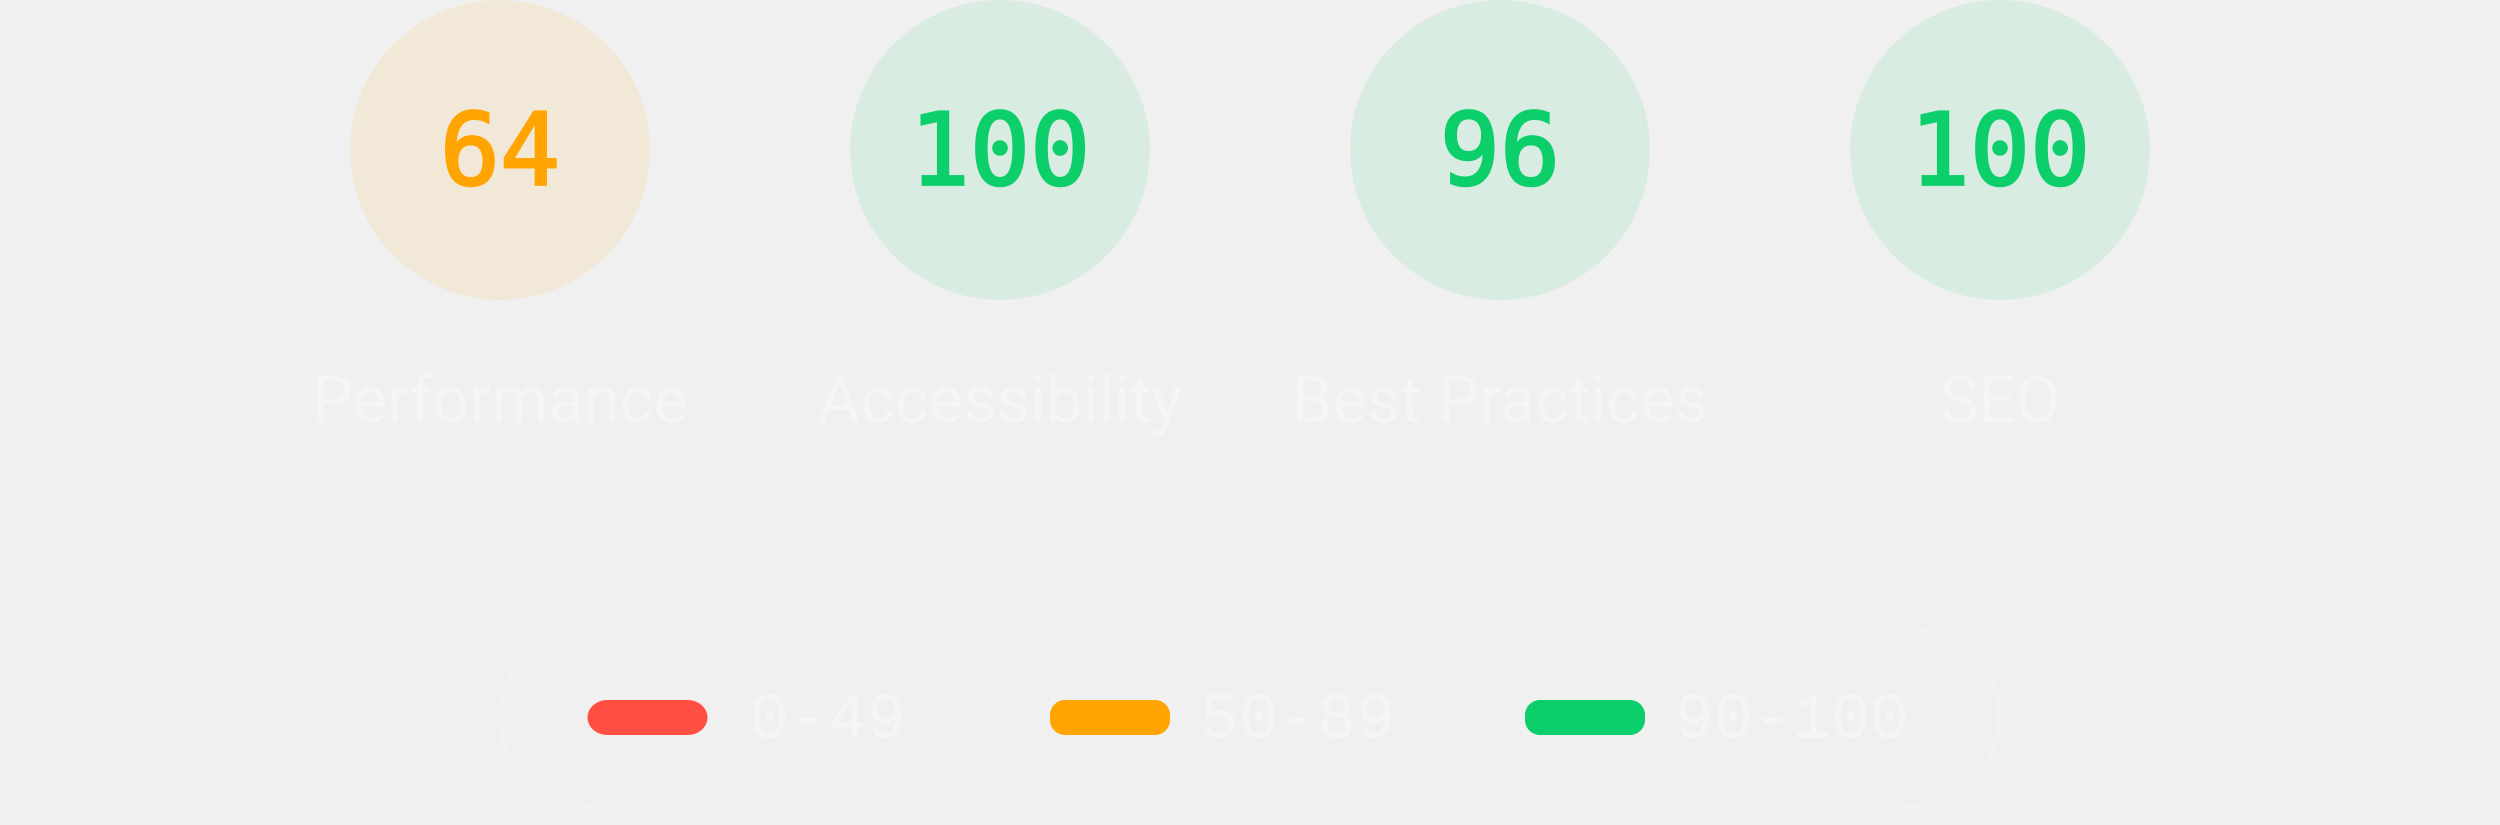
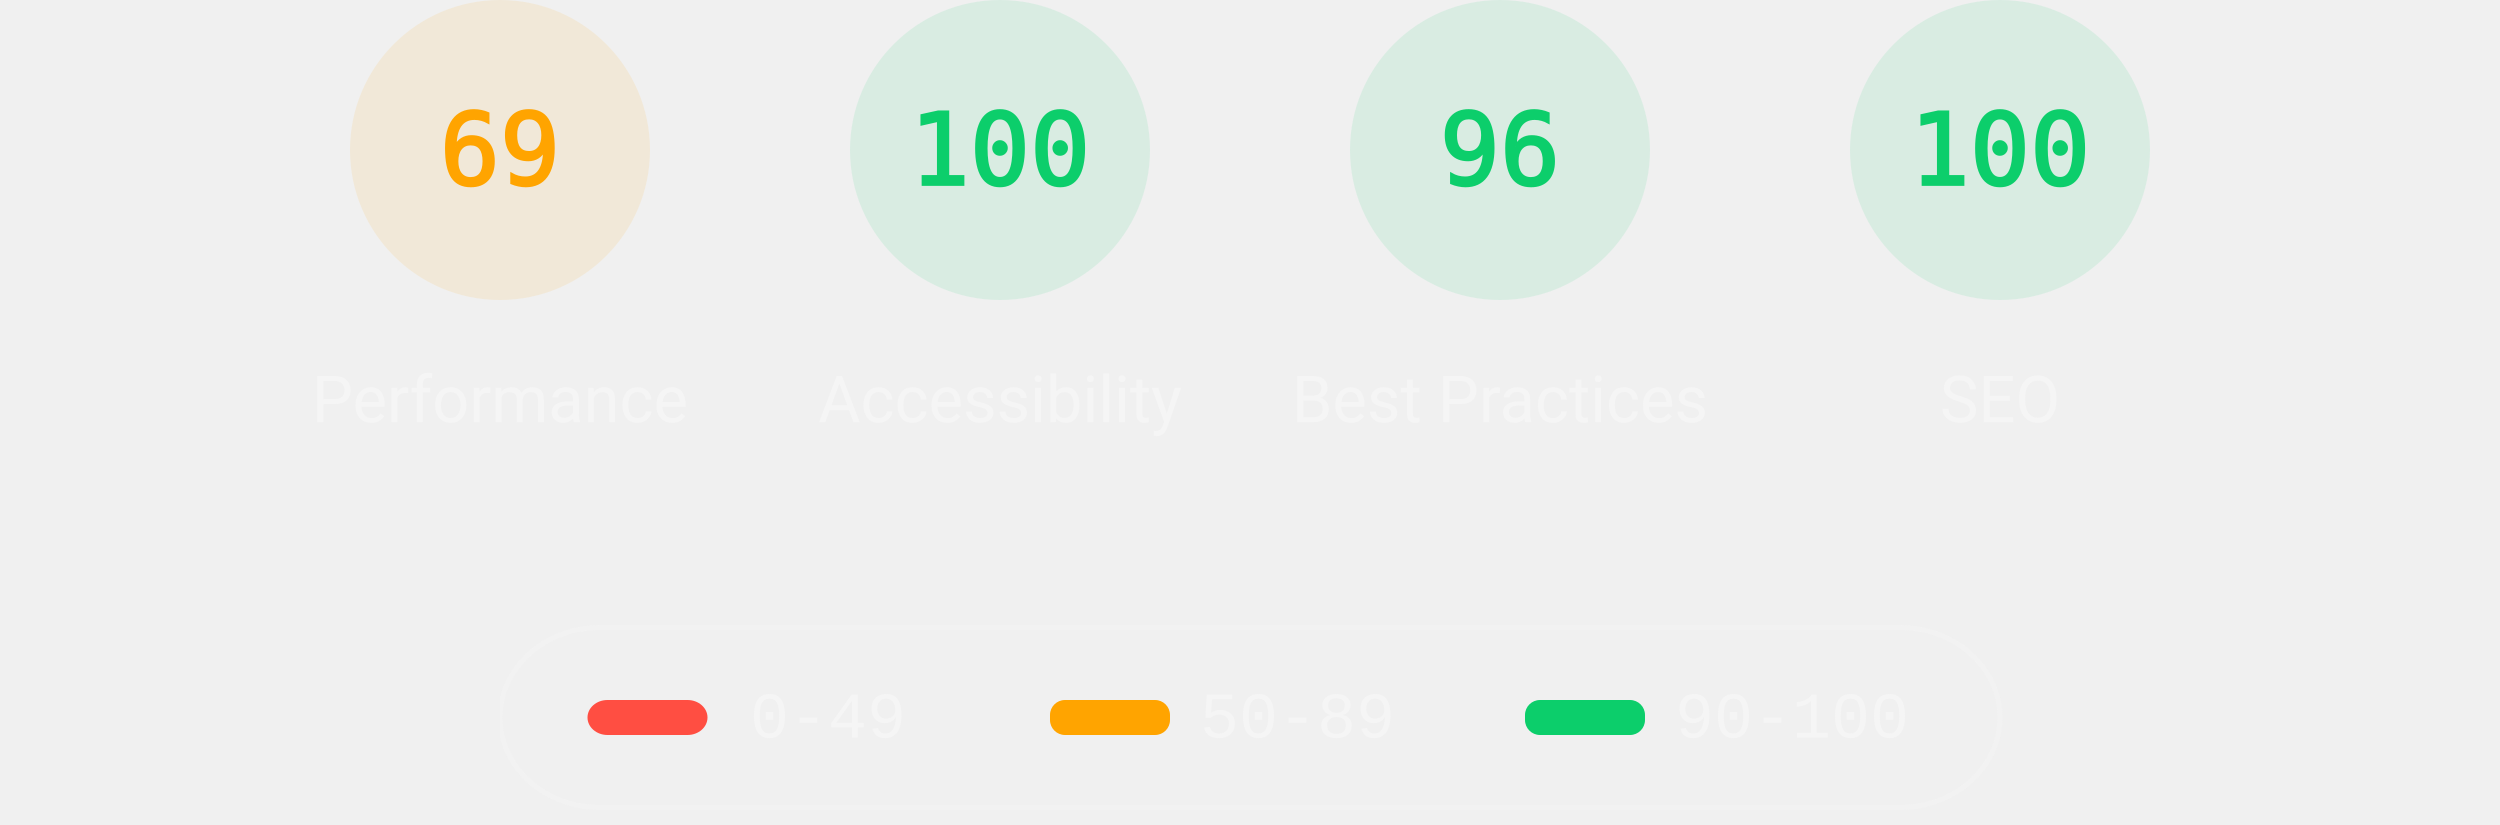
<svg xmlns="http://www.w3.org/2000/svg" class="theme--dark" fill="none" width="1000" height="330">
  <style>
			.gauge-base {
				opacity: 0.1
			}

			.gauge-arc {
				fill: none;
				animation-delay: 250ms;
				stroke-linecap: round;
				transform: rotate(-90deg);
				transform-origin: 100px 60px;
				animation: load-gauge 1s ease forwards
			}

			.guage-text {
				font-size: 40px;
				font-family: monospace;
				text-align: center
			}

			.guage-red {
				color: #ff4e42;
				fill: #ff4e42;
				stroke: #ff4e42
			}
			.guage-orange {
				color: #ffa400;
				fill: #ffa400;
				stroke: #ffa400
			}
			.guage-green {
				color: #0cce6b;
				fill: #0cce6b;
				stroke: #0cce6b
			}
			.theme--agnostic .guage-undefined {
				color: #5c5c5c;
				fill: #5c5c5c;
				stroke: #5c5c5c
			}
			.theme--light .guage-undefined {
				color: #1e1e1e;
				fill: #1e1e1e;
				stroke: #1e1e1e
			}
			.theme--dark .guage-undefined {
				color: #f5f5f5;
				fill: #f5f5f5;
				stroke: #f5f5f5
			}

			.guage-title {
				stroke: none;
				font-size: 26px;
				line-height: 26px;
				font-family: Roboto, Halvetica, Arial, sans-serif
			}
			.metric.guage-title {
				font-family: 'Courier New', Courier, monospace
			}
			.theme--agnostic .guage-title {
				color: #737373;
				fill: #737373
			}
			.theme--light .guage-title {
				color: #212121;
				fill: #212121
			}
			.theme--dark .guage-title {
				color: #f5f5f5;
				fill: #f5f5f5
			}

			@keyframes load-gauge {
				from {
					stroke-dasharray: 0 352.858
				}
			}
			.lh-gauge--pwa__disc {
				fill: #e0e0e0
			}
			.lh-gauge--pwa__logo {
				position: relative;
				fill: #b0b0b0
			}
			.lh-gauge--pwa__invisible {
				display: none
			}
			.lh-gauge--pwa__visible {
				display: inline
			}
			.guage-invisible {
				display: none
			}
			.lh-gauge--pwa__logo--primary-color {
				fill: #304ffe
			}
			.theme--agnostic .lh-gauge--pwa__logo--secondary-color {
				fill: #787878
			}
			.theme--light .lh-gauge--pwa__logo--secondary-color {
				fill: #3d3d3d
			}
			.theme--dark .lh-gauge--pwa__logo--secondary-color {
				fill: #d8b6b6
			}
			.theme--light #svg_2 {
				stroke: #00000022
			}
			.theme--agnostic #svg_2 {
				stroke: #616161
			}
			.theme--light #svg_2 {
				stroke: #00000022
			}
			.theme--dark #svg_2 {
				stroke: #f5f5f566
			}
		</style>
  <svg class="guage-div guage-perf guage-orange" viewBox="0 0 200 200" width="200" height="200" x="100" y="0">
    <circle class="gauge-base" r="56" cx="100" cy="60" stroke-width="8" />
-     <circle class="gauge-arc guage-arc-1" r="56" cx="100" cy="60" stroke-width="8" style="stroke-dasharray: 225.189, 351.858;" />
-     <text class="guage-text" x="100px" y="60px" alignment-baseline="central" dominant-baseline="central" text-anchor="middle">64</text>
+     <circle class="gauge-arc guage-arc-1" r="56" cx="100" cy="60" stroke-width="8" style="stroke-dasharray: 242.782, 351.858;" />
+     <text class="guage-text" x="100px" y="60px" alignment-baseline="central" dominant-baseline="central" text-anchor="middle">69</text>
    <text class="guage-title" x="100px" y="160px" alignment-baseline="central" dominant-baseline="central" text-anchor="middle">Performance</text>
  </svg>
  <svg class="guage-div guage-acc guage-green" viewBox="0 0 200 200" width="200" height="200" x="300" y="0">
    <circle class="gauge-base" r="56" cx="100" cy="60" stroke-width="8" />
    <circle class="gauge-arc guage-arc-2" r="56" cx="100" cy="60" stroke-width="8" style="stroke-dasharray: 351.858, 351.858;" />
    <text class="guage-text" x="100px" y="60px" alignment-baseline="central" dominant-baseline="central" text-anchor="middle">100</text>
    <text class="guage-title" x="100px" y="160px" alignment-baseline="central" dominant-baseline="central" text-anchor="middle">Accessibility</text>
  </svg>
  <svg class="guage-div guage-best guage-green" viewBox="0 0 200 200" width="200" height="200" x="500" y="0">
    <circle class="gauge-base" r="56" cx="100" cy="60" stroke-width="8" />
    <circle class="gauge-arc guage-arc-3" r="56" cx="100" cy="60" stroke-width="8" style="stroke-dasharray: 337.784, 351.858;" />
    <text class="guage-text" x="100px" y="60px" alignment-baseline="central" dominant-baseline="central" text-anchor="middle">96</text>
    <text class="guage-title" x="100px" y="160px" alignment-baseline="central" dominant-baseline="central" text-anchor="middle">Best Practices</text>
  </svg>
  <svg class="guage-div guage-seo guage-green" viewBox="0 0 200 200" width="200" height="200" x="700" y="0">
    <circle class="gauge-base" r="56" cx="100" cy="60" stroke-width="8" />
    <circle class="gauge-arc guage-arc-4" r="56" cx="100" cy="60" stroke-width="8" style="stroke-dasharray: 351.858, 351.858;" />
    <text class="guage-text" x="100px" y="60px" alignment-baseline="central" dominant-baseline="central" text-anchor="middle">100</text>
    <text class="guage-title" x="100px" y="160px" alignment-baseline="central" dominant-baseline="central" text-anchor="middle">SEO</text>
  </svg>
  <svg class="guage-div guage-pwa guage-invisible" viewBox="0 0 200 200" width="200" height="200" x="900" y="0">
    <svg viewBox="0 0 60 60" width="112" height="112" x="44" y="4">
      <defs>
        <linearGradient id="lh-gauge--pwa__check-circle__gradient-0" x1="50%" y1="0%" x2="50%" y2="100%">
          <stop stop-color="#00C852" offset="0%" />
          <stop stop-color="#009688" offset="100%" />
        </linearGradient>
        <linearGradient id="lh-gauge--pwa__installable__shadow-gradient-0" x1="76.056%" x2="24.111%" y1="82.995%" y2="24.735%">
          <stop stop-color="#A5D6A7" offset="0%" />
          <stop stop-color="#80CBC4" offset="100%" />
        </linearGradient>
        <linearGradient id="lh-gauge--pwa__fast-reliable__shadow-gradient-0" x1="76.056%" y1="82.995%" x2="25.678%" y2="26.493%">
          <stop stop-color="#64B5F6" offset="0%" />
          <stop stop-color="#2979FF" offset="100%" />
        </linearGradient>
        <g id="lh-gauge--pwa__fast-reliable-badge-0">
          <circle fill="#FFFFFF" cx="10" cy="10" r="10" />
          <path fill="#304FFE" d="M10 3.58l5.25 2.34v3.5c0 3.23-2.24 6.26-5.25 7-3.01-.74-5.25-3.77-5.25-7v-3.5L10 3.58zm-.47 10.74l2.76-4.83.03-.07c.04-.08 0-.24-.22-.24h-1.64l.47-3.26h-.47l-2.7 4.77c-.02.01.05-.1-.04.05-.09.16-.1.31.18.31h1.63l-.47 3.27h.47z" />
        </g>
        <g id="lh-gauge--pwa__installable-badge-0">
          <circle fill="#FFFFFF" cx="10" cy="10" r="10" />
          <path fill="#009688" d="M10 4.167A5.835 5.835 0 0 0 4.167 10 5.835 5.835 0 0 0 10 15.833 5.835 5.835 0 0 0 15.833 10 5.835 5.835 0 0 0 10 4.167zm2.917 6.416h-2.334v2.334H9.417v-2.334H7.083V9.417h2.334V7.083h1.166v2.334h2.334v1.166z" />
        </g>
      </defs>
      <g stroke="none" fill-rule="nonzero">
        <circle class="lh-gauge--pwa__disc" cx="30" cy="30" r="30" />
        <g class="lh-gauge--pwa__logo">
          <path d="M35.66 19.39l.7-1.75h2L37.4 15 38.6 12l3.4 9h-2.51l-.58-1.61z" />
          <path d="M33.52 21l3.65-9h-2.42l-2.5 5.82L30.5 12h-1.86l-1.9 5.82-1.35-2.65-1.21 3.72L25.4 21h2.38l1.72-5.2 1.64 5.2z" />
          <path fill-rule="nonzero" d="M20.3 17.91h1.48c.45 0 .85-.05 1.2-.15l.39-1.18 1.07-3.3a2.64 2.64 0 0 0-.28-.37c-.55-.6-1.36-.91-2.42-.91H18v9h2.3V17.9zm1.96-3.84c.22.22.33.5.33.87 0 .36-.1.65-.29.87-.2.23-.59.35-1.15.35h-.86v-2.41h.87c.52 0 .89.1 1.1.32z" />
        </g>
        <rect class="lh-gauge--pwa__component lh-gauge--pwa__na-line lh-gauge--pwa__invisible" fill="#FFFFFF" x="20" y="32" width="20" height="4" rx="2" />
        <g class="lh-gauge--pwa__component lh-gauge--pwa__fast-reliable-badge lh-gauge--pwa__invisible" transform="translate(20, 29)">
          <path fill="url(#lh-gauge--pwa__fast-reliable__shadow-gradient-0)" d="M33.63 19.49A30 30 0 0 1 16.2 30.36L3 17.14 17.14 3l16.49 16.49z" />
          <use href="#lh-gauge--pwa__fast-reliable-badge-0" />
        </g>
        <g class="lh-gauge--pwa__component lh-gauge--pwa__installable-badge lh-gauge--pwa__invisible" transform="translate(20, 29)">
          <path fill="url(#lh-gauge--pwa__installable__shadow-gradient-0)" d="M33.629 19.487c-4.272 5.453-10.391 9.39-17.415 10.869L3 17.142 17.142 3 33.63 19.487z" />
          <use href="#lh-gauge--pwa__installable-badge-0" />
        </g>
        <g class="lh-gauge--pwa__component lh-gauge--pwa__fast-reliable-installable-badges lh-gauge--pwa__invisible">
          <g transform="translate(8, 29)">
            <path fill="url(#lh-gauge--pwa__fast-reliable__shadow-gradient-0)" d="M16.321 30.463L3 17.143 17.142 3l22.365 22.365A29.864 29.864 0 0 1 22 31c-1.942 0-3.84-.184-5.679-.537z" />
            <use href="#lh-gauge--pwa__fast-reliable-badge-0" />
          </g>
          <g transform="translate(32, 29)">
            <path fill="url(#lh-gauge--pwa__installable__shadow-gradient-0)" d="M25.982 11.84a30.107 30.107 0 0 1-13.08 15.203L3 17.143 17.142 3l8.84 8.84z" />
            <use href="#lh-gauge--pwa__installable-badge-0" />
          </g>
        </g>
        <g class="lh-gauge--pwa__component lh-gauge--pwa__check-circle lh-gauge--pwa__invisible" transform="translate(18, 28)">
          <circle fill="#FFFFFF" cx="12" cy="12" r="12" />
          <path fill="url(#lh-gauge--pwa__check-circle__gradient-0)" d="M12 2a10 10 0 1 0 0 20 10 10 0 0 0 0-20zm-2 15l-5-5 1.41-1.41L10 14.17l7.59-7.59L19 8l-9 9z" />
        </g>
      </g>
    </svg>
    <text class="guage-title" y="160px" alignment-baseline="central" dominant-baseline="central" text-anchor="middle">
      <tspan x="100px" dy="-6px">Progressive</tspan>
      <tspan x="100px" dy="30px">Web App</tspan>
    </text>
  </svg>
  <svg width="604" height="76" x="200" y="250">
    <g>
      <rect fill="none" id="canvas_background" height="80" width="604" y="-1" x="-1" />
      <g display="none" overflow="visible" y="0" x="0" height="100%" width="100%" id="canvasGrid">
        <rect fill="url(#gridpattern)" stroke-width="0" y="0" x="0" height="100%" width="100%" />
      </g>
    </g>
    <g>
      <rect fill-opacity="0" stroke-width="2" rx="40" id="svg_2" height="72" width="600" y="1" x="0" fill="#000000" />
      <rect stroke="#000" rx="8" id="svg_3" height="14" width="48" y="30" x="35" stroke-opacity="null" stroke-width="0" fill="#ff4e42" />
      <rect stroke="#000" rx="6" id="svg_4" height="14" width="48" y="30" x="220" stroke-opacity="null" stroke-width="0" fill="#ffa400" />
      <rect stroke="#000" rx="6" id="svg_5" height="14" width="48" y="30" x="410" stroke-opacity="null" stroke-width="0" fill="#0cce6b" />
      <text class="metric guage-title" xml:space="preserve" text-anchor="start" font-size="26" id="svg_6" y="45" x="100" stroke-opacity="null" stroke-width="0" stroke="#000">0-49</text>
      <text class="metric guage-title" xml:space="preserve" text-anchor="start" font-size="26" id="svg_7" y="45" x="280" stroke-opacity="null" stroke-width="0" stroke="#000">50-89</text>
      <text class="metric guage-title" xml:space="preserve" text-anchor="start" font-size="26" id="svg_8" y="45" x="470" stroke-opacity="null" stroke-width="0" stroke="#000">90-100</text>
    </g>
  </svg>
</svg>
